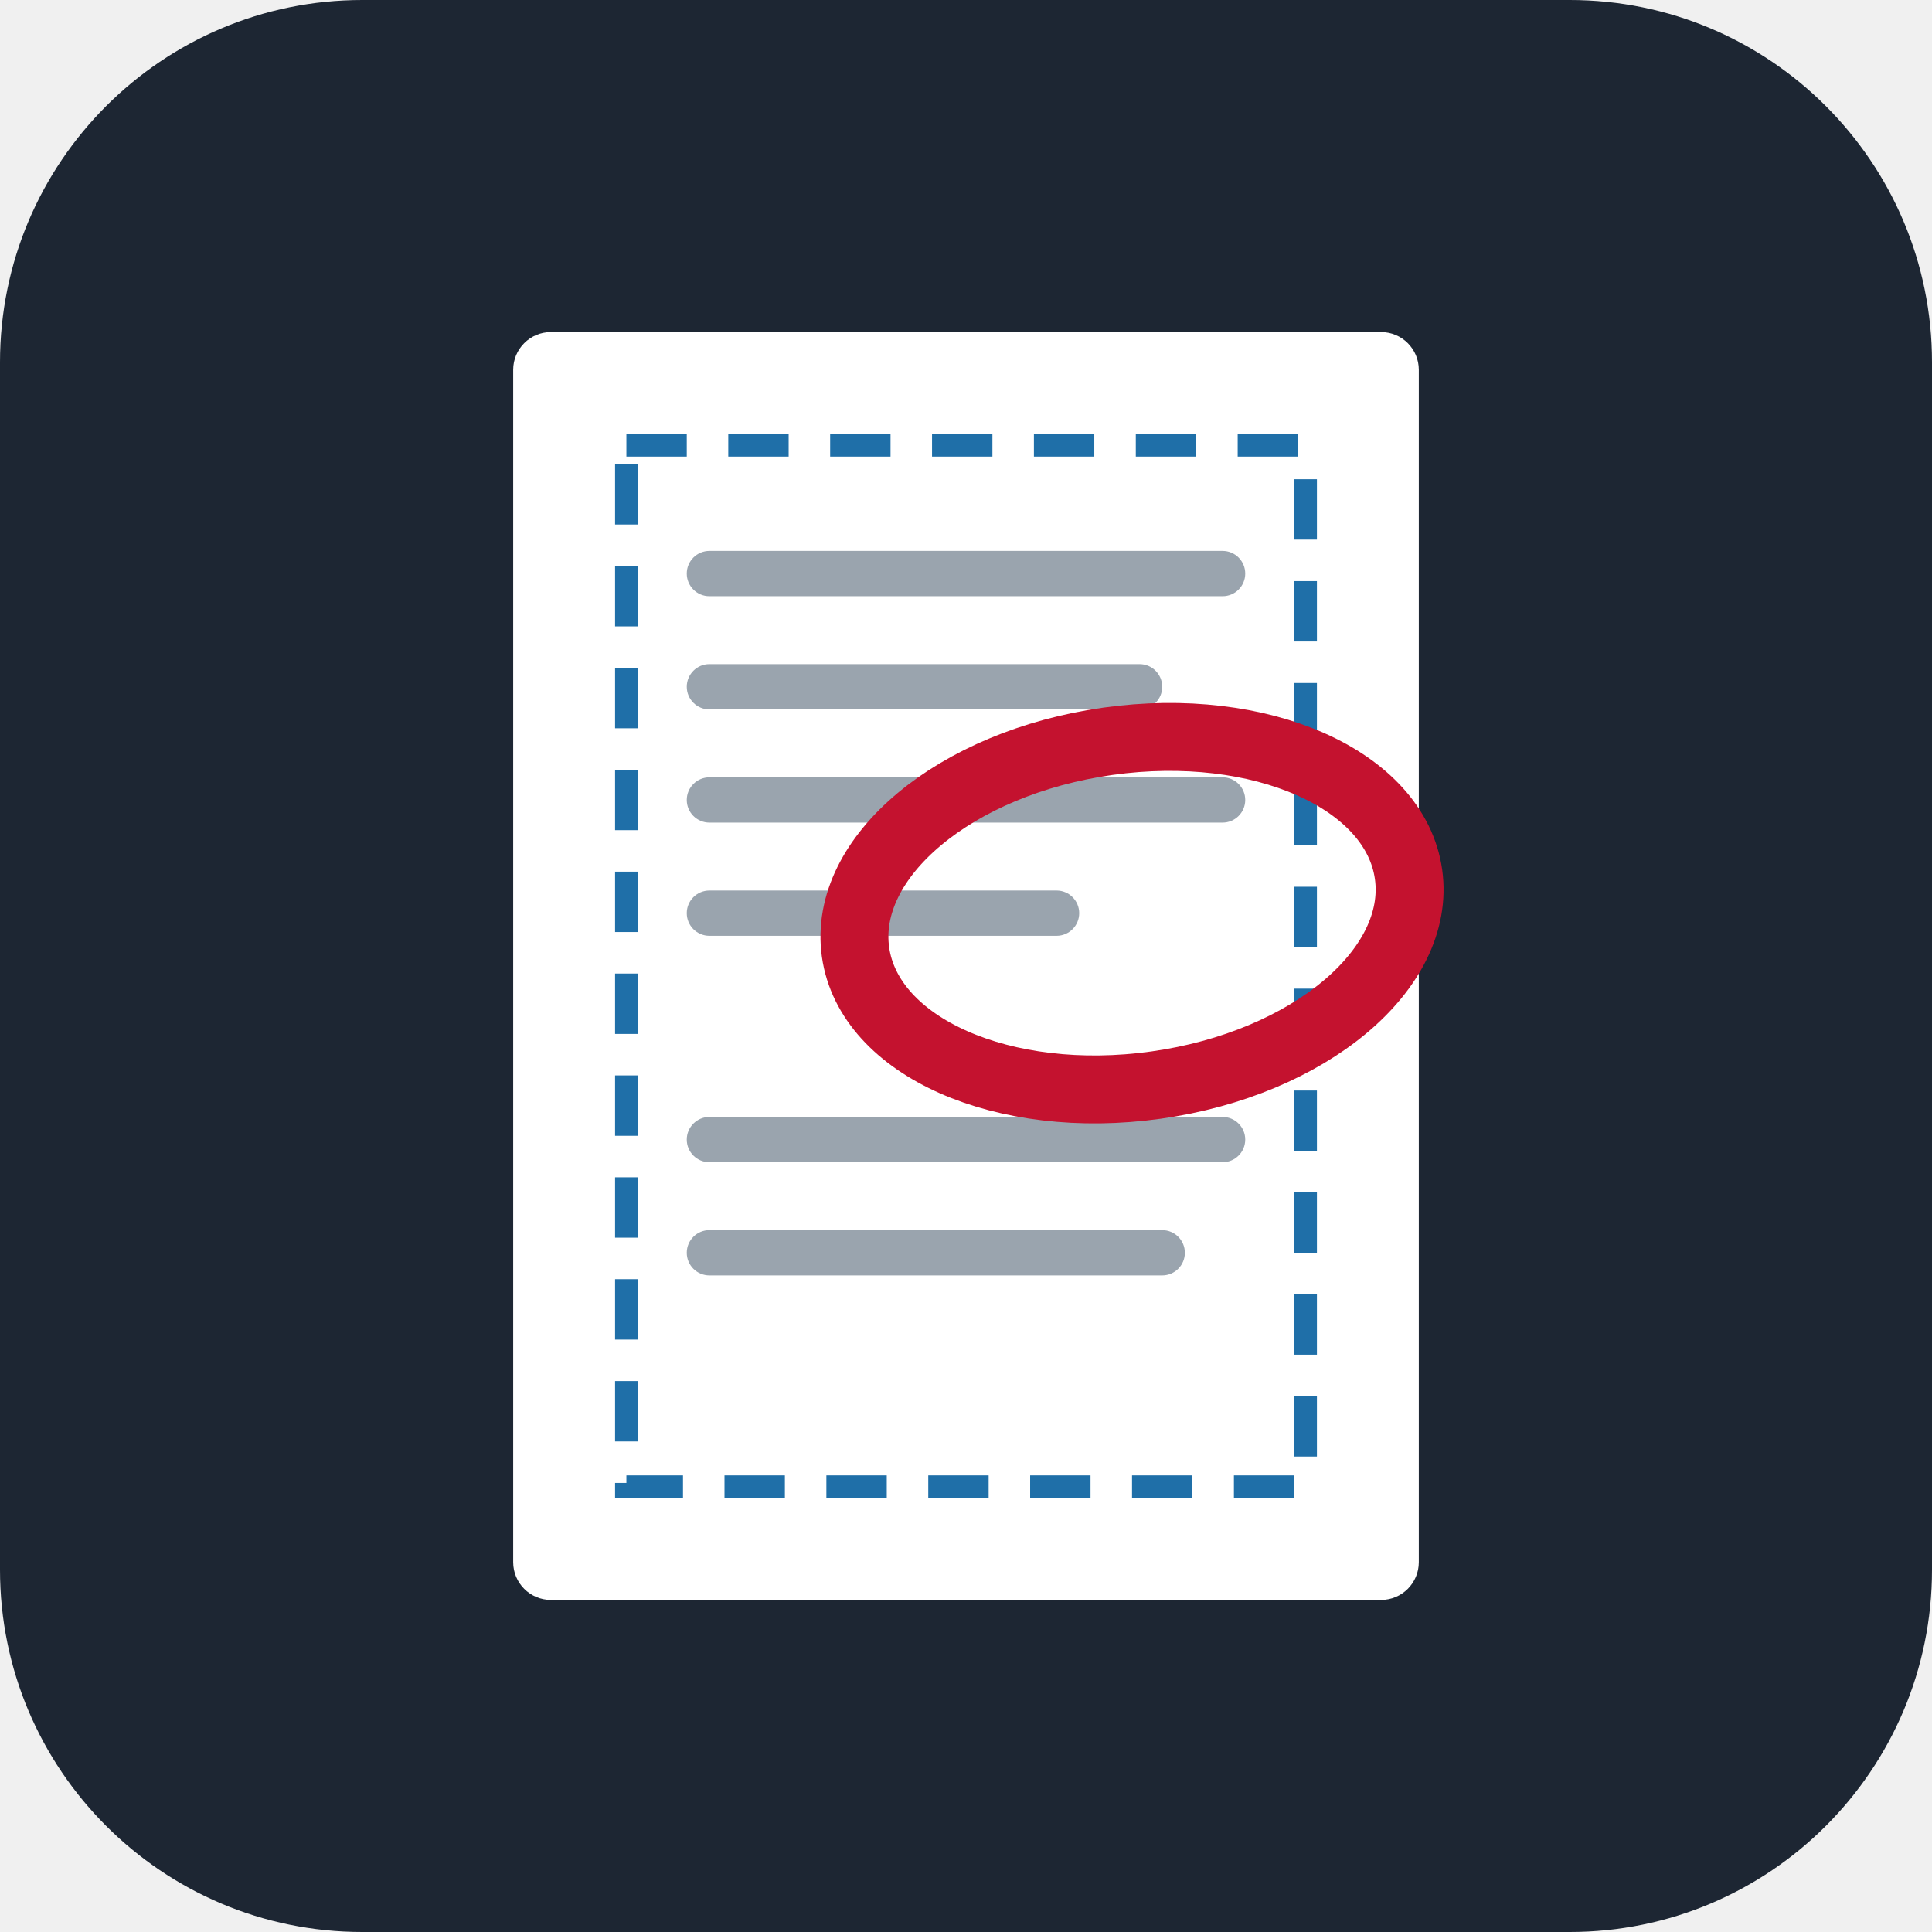
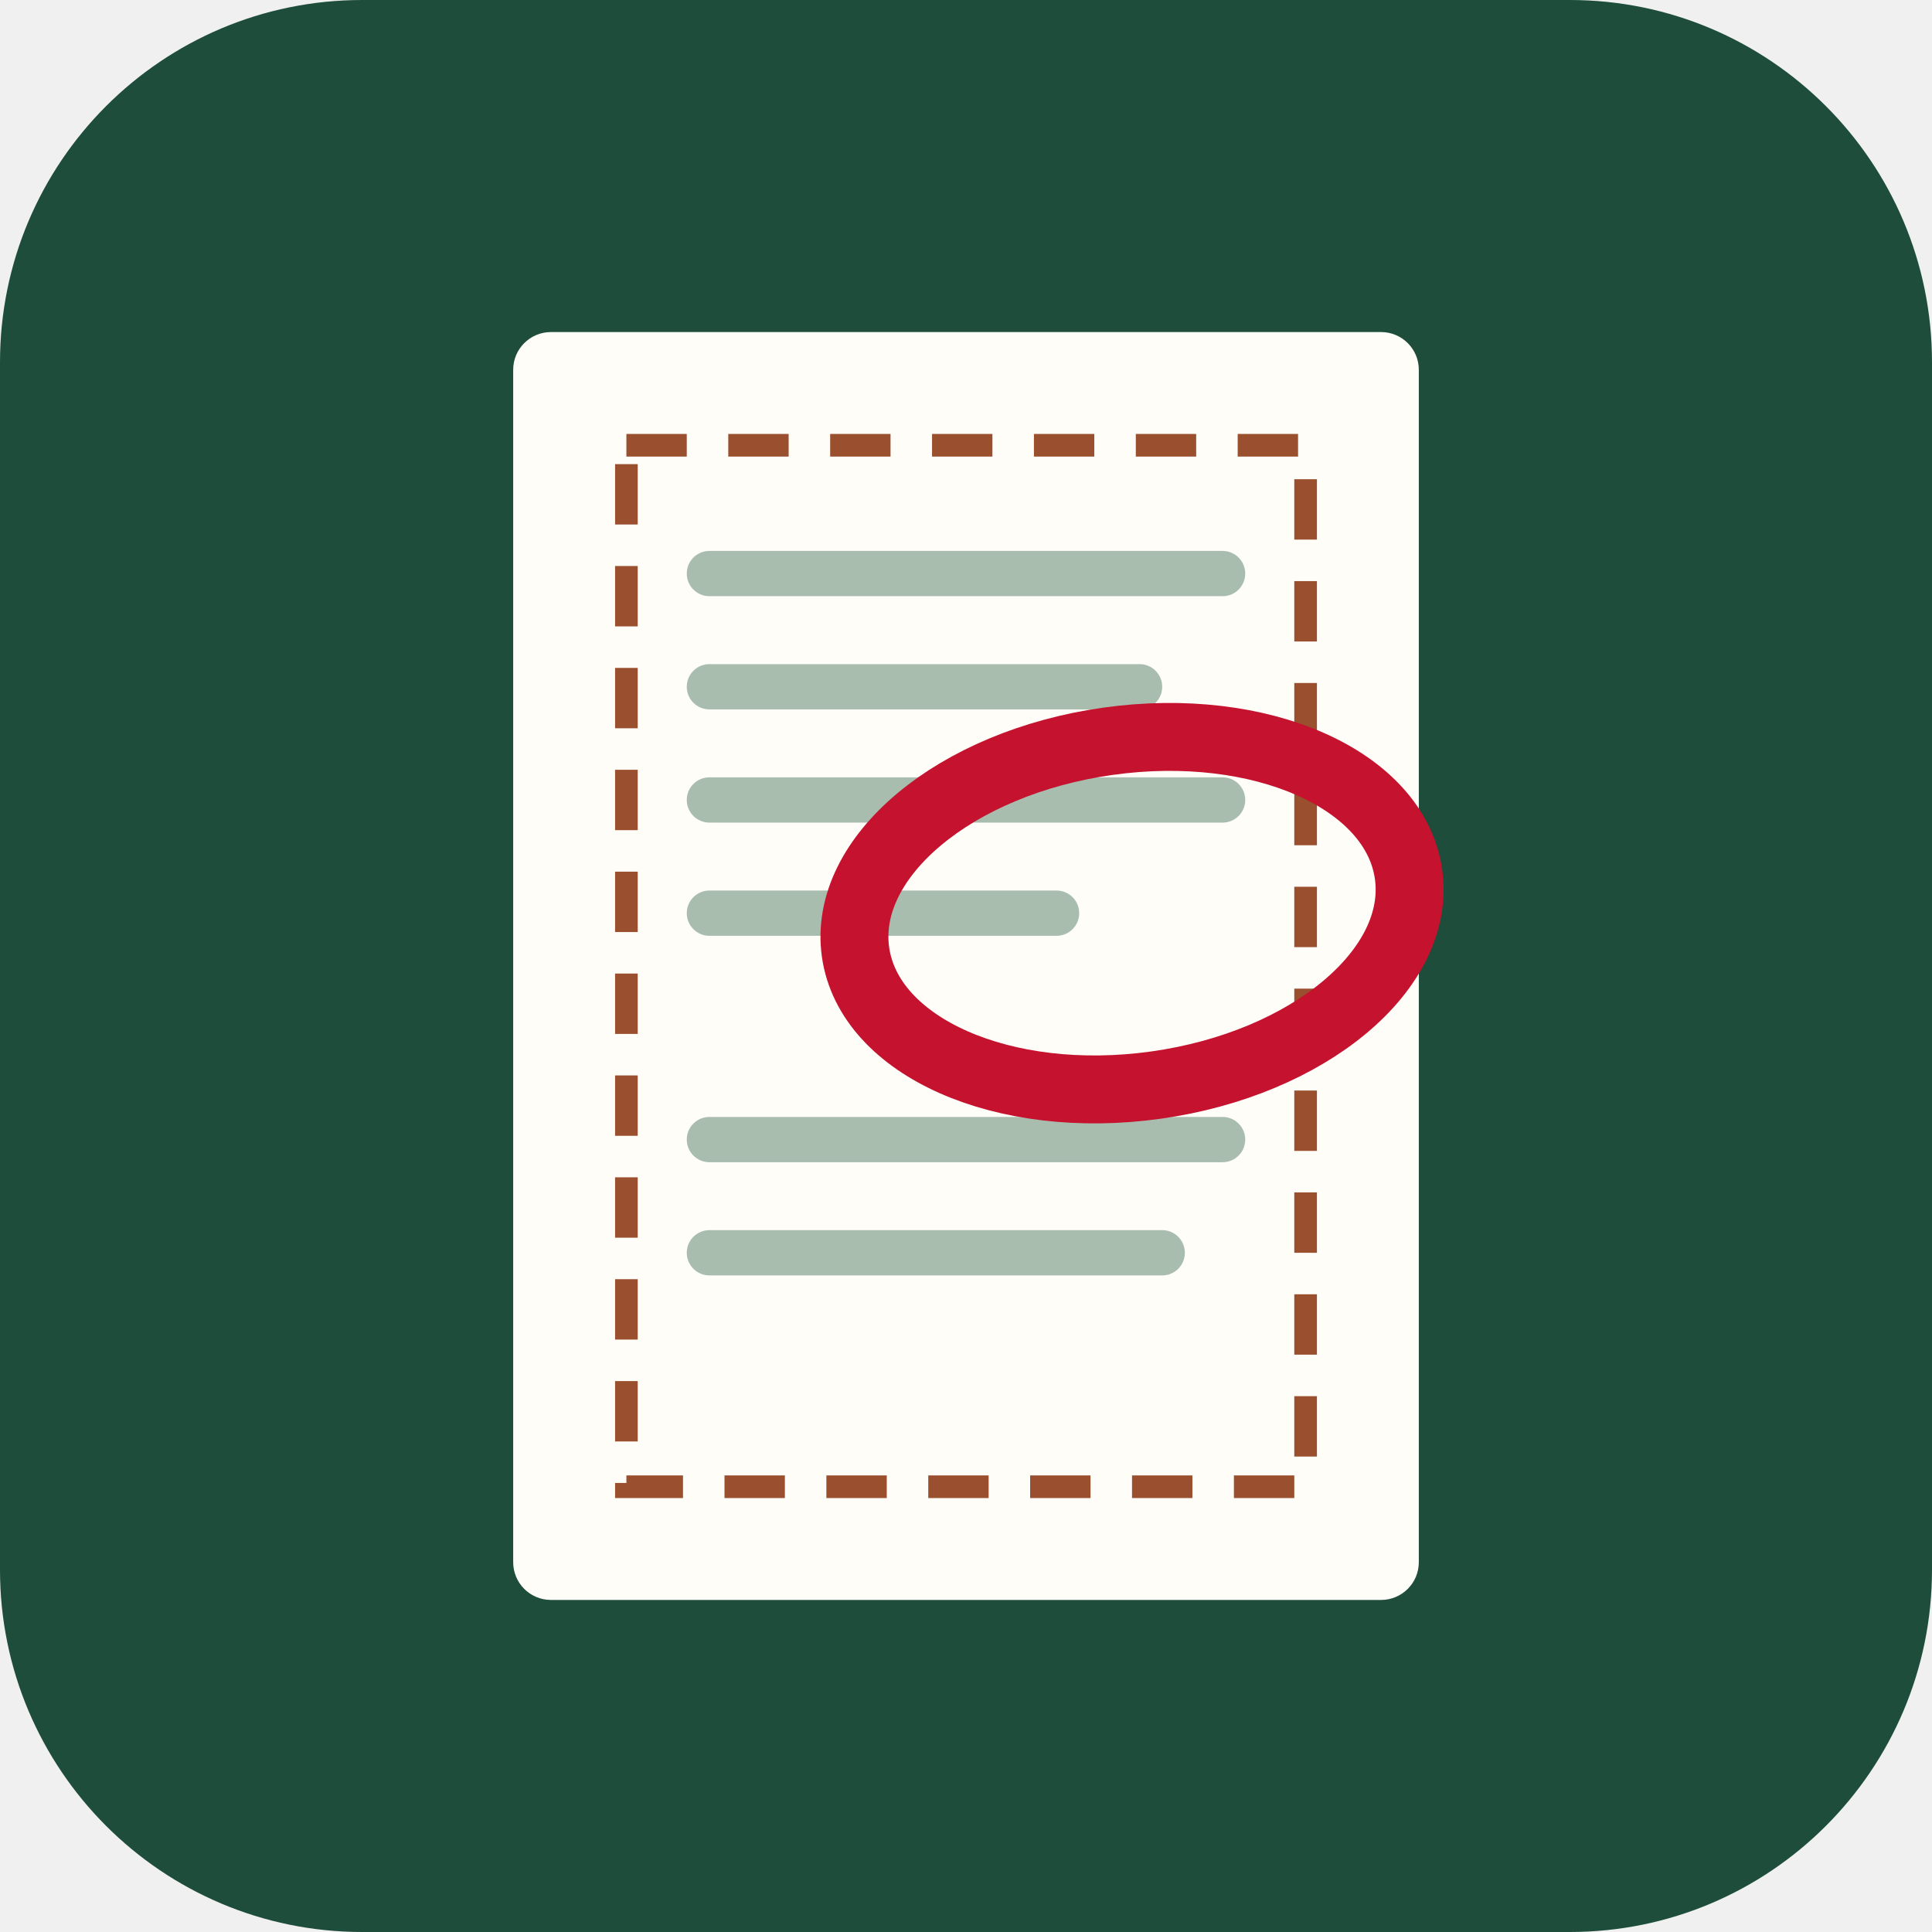
<svg xmlns="http://www.w3.org/2000/svg" viewBox="0 0 512 512">
-   <rect width="512" height="512" rx="96" fill="#1d2633" />
-   <rect x="136" y="88" width="240" height="336" rx="10" fill="#ffffff" />
-   <rect x="166" y="118" width="180" height="276" fill="none" stroke="#1f6fa8" stroke-width="6" stroke-dasharray="16 11" />
-   <g fill="#9aa4ae">
+   <rect width="512" height="512" rx="96" fill="#1e4d3b" />
+   <rect x="136" y="88" width="240" height="336" rx="10" fill="#fffdf8" />
+   <rect x="166" y="118" width="180" height="276" fill="none" stroke="#9a4f2e" stroke-width="6" stroke-dasharray="16 11" />
+   <g fill="#a9bdaf">
    <rect x="182" y="146" width="148" height="12" rx="6" />
    <rect x="182" y="176" width="126" height="12" rx="6" />
    <rect x="182" y="206" width="148" height="12" rx="6" />
    <rect x="182" y="236" width="104" height="12" rx="6" />
    <rect x="182" y="296" width="148" height="12" rx="6" />
    <rect x="182" y="326" width="132" height="12" rx="6" />
  </g>
  <ellipse cx="300" cy="242" rx="74" ry="46" fill="none" stroke="#c4122f" stroke-width="18" transform="rotate(-8 300 242)" />
</svg>
